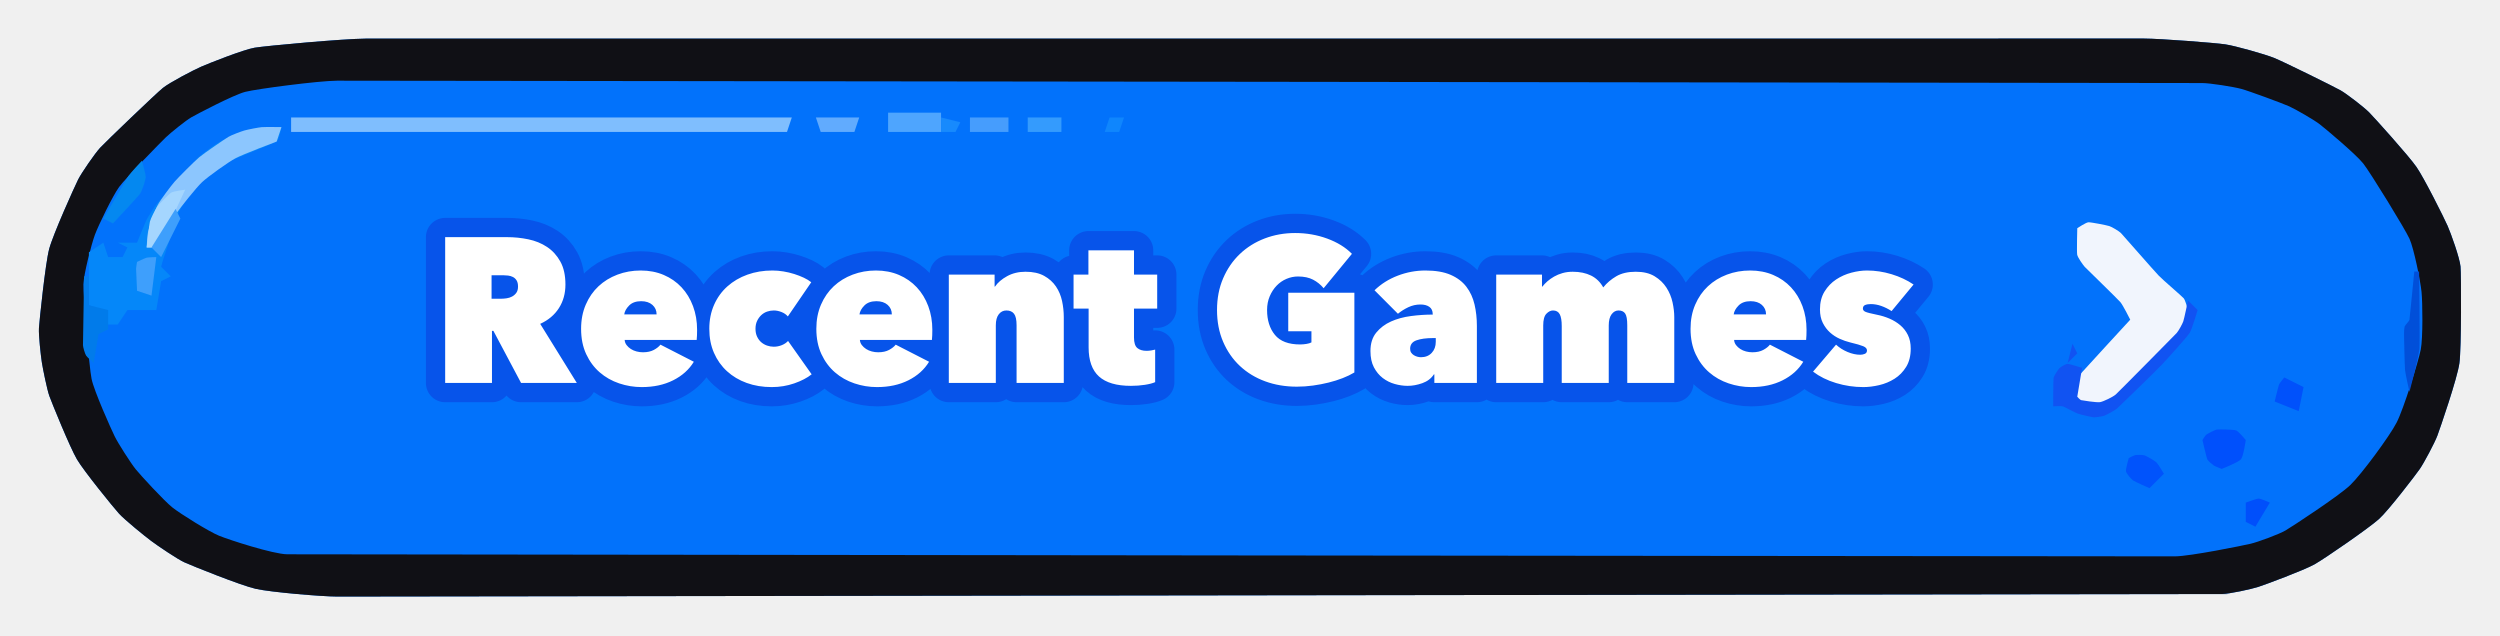
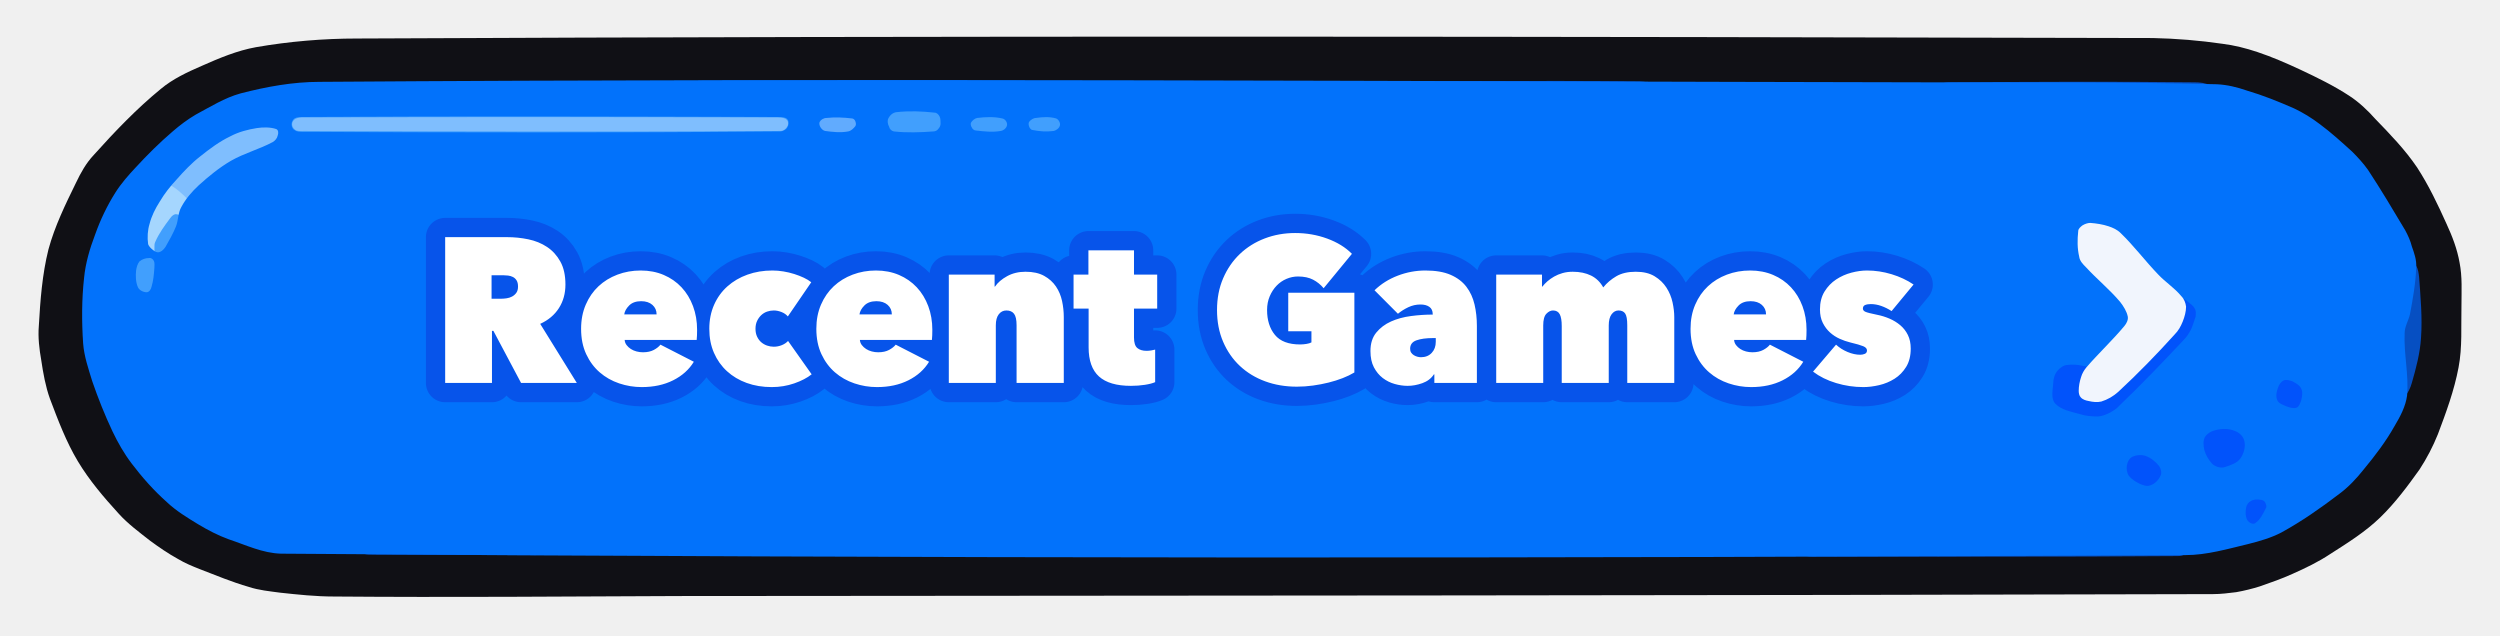
- <svg xmlns="http://www.w3.org/2000/svg" shape-rendering="geometricPrecision" viewBox="415.535 728.599 519.270 131.920" preserveAspectRatio="xMidYMid meet">
-   <path d="M0.00 0.00 C4.64 -0.02 365.99 -0.02 369.36 -0.01 C372.73 0.00 384.10 0.88 386.18 1.19 C388.26 1.50 394.36 3.22 396.31 4.00 C398.26 4.78 408.84 10.01 410.14 10.75 C411.44 11.49 415.01 14.25 416.06 15.31 C417.11 16.37 424.33 24.38 425.90 26.66 C427.48 28.93 431.65 37.26 432.36 38.88 C433.08 40.51 434.89 45.58 435.05 47.35 C435.20 49.12 435.25 64.28 434.82 67.40 C434.40 70.52 430.79 81.00 430.24 82.47 C429.69 83.94 427.47 88.13 426.57 89.42 C425.67 90.71 420.10 97.99 418.12 99.78 C416.14 101.58 406.92 107.96 404.72 109.20 C402.52 110.43 394.48 113.42 393.02 113.89 C391.56 114.36 387.02 115.35 385.49 115.36 C383.95 115.37 -2.57 115.90 -5.97 115.89 C-9.37 115.88 -19.79 114.98 -22.88 114.29 C-25.97 113.60 -36.23 109.46 -37.72 108.78 C-39.21 108.10 -43.30 105.32 -44.61 104.34 C-45.93 103.36 -50.12 99.96 -51.30 98.66 C-52.48 97.36 -58.58 89.85 -60.03 87.40 C-61.48 84.95 -65.28 75.58 -65.77 74.23 C-66.25 72.88 -67.11 68.64 -67.33 67.23 C-67.55 65.82 -68.02 61.55 -67.93 60.13 C-67.84 58.71 -66.61 46.73 -65.81 43.71 C-65.02 40.68 -60.51 30.71 -59.79 29.27 C-59.06 27.83 -56.30 23.84 -55.21 22.66 C-54.12 21.48 -43.61 11.39 -42.19 10.25 C-40.77 9.11 -35.90 6.56 -34.23 5.83 C-32.56 5.10 -25.46 2.29 -23.14 1.89 C-20.82 1.50 -4.64 0.02 0.00 0.00 Z " fill="#0272FB" transform="translate(491.5546,736.619)" />
-   <path d="M0.00 0.00 C4.64 -0.02 365.99 -0.02 369.36 -0.01 C372.73 0.00 384.10 0.88 386.18 1.19 C388.26 1.50 394.36 3.22 396.31 4.00 C398.26 4.78 408.84 10.01 410.14 10.75 C411.44 11.49 415.01 14.25 416.06 15.31 C417.11 16.37 424.33 24.38 425.90 26.66 C427.48 28.93 431.65 37.26 432.36 38.88 C433.08 40.51 434.89 45.58 435.05 47.35 C435.20 49.12 435.25 64.28 434.82 67.40 C434.40 70.52 430.79 81.00 430.24 82.47 C429.69 83.94 427.47 88.13 426.57 89.42 C425.67 90.71 420.10 97.99 418.12 99.78 C416.14 101.58 406.92 107.96 404.72 109.20 C402.52 110.43 394.48 113.42 393.02 113.89 C391.56 114.36 387.02 115.35 385.49 115.36 C383.95 115.37 -2.57 115.90 -5.97 115.89 C-9.37 115.88 -19.79 114.98 -22.88 114.29 C-25.97 113.60 -36.23 109.46 -37.72 108.78 C-39.21 108.10 -43.30 105.32 -44.61 104.34 C-45.93 103.36 -50.12 99.96 -51.30 98.66 C-52.48 97.36 -58.58 89.85 -60.03 87.40 C-61.48 84.95 -65.28 75.58 -65.77 74.23 C-66.25 72.88 -67.11 68.64 -67.33 67.23 C-67.55 65.82 -68.02 61.55 -67.93 60.13 C-67.84 58.71 -66.61 46.73 -65.81 43.71 C-65.02 40.68 -60.51 30.71 -59.79 29.27 C-59.06 27.83 -56.30 23.84 -55.21 22.66 C-54.12 21.48 -43.61 11.39 -42.19 10.25 C-40.77 9.11 -35.90 6.56 -34.23 5.83 C-32.56 5.10 -25.46 2.29 -23.14 1.89 C-20.82 1.50 -4.64 0.02 0.00 0.00 Z M-41.58 20.51 C-42.55 21.44 -49.97 29.02 -51.28 30.82 C-52.59 32.62 -55.58 38.77 -56.31 40.75 C-57.04 42.74 -58.64 48.94 -58.69 51.05 C-58.74 53.16 -57.52 68.16 -57.00 70.68 C-56.49 73.19 -52.93 81.13 -52.21 82.59 C-51.50 84.05 -48.85 88.19 -47.83 89.45 C-46.81 90.71 -41.95 95.99 -40.24 97.36 C-38.52 98.73 -32.63 102.39 -30.53 103.25 C-28.43 104.11 -19.29 107.08 -16.35 107.11 C-13.41 107.15 372.56 107.56 375.74 107.54 C378.93 107.52 389.94 105.28 391.45 104.92 C392.97 104.57 397.38 102.94 398.72 102.15 C400.06 101.36 409.88 94.94 412.19 92.70 C414.50 90.46 420.30 82.62 421.77 79.77 C423.25 76.92 426.35 66.89 426.80 64.55 C427.25 62.20 427.18 54.84 426.95 52.59 C426.72 50.34 425.38 43.63 424.45 41.57 C423.52 39.51 416.36 27.88 414.86 25.96 C413.36 24.05 407.00 18.71 405.83 17.81 C404.67 16.90 400.82 14.68 399.47 14.07 C398.12 13.46 391.09 10.86 389.50 10.44 C387.92 10.01 383.03 9.23 381.39 9.23 C379.75 9.22 -2.17 8.72 -6.01 8.74 C-9.85 8.76 -22.64 10.44 -25.05 11.05 C-27.47 11.66 -35.13 15.69 -36.30 16.36 C-37.46 17.03 -40.61 19.58 -41.58 20.51 Z " fill="#101015" transform="translate(491.5546,736.619)" />
-   <path d="M0.00 0.00 C0.52 -0.03 3.82 0.61 4.35 0.79 C4.89 0.96 6.36 1.84 6.76 2.24 C7.15 2.64 13.60 10.03 14.58 11.05 C15.55 12.06 19.46 15.38 19.79 15.78 C20.12 16.18 20.59 17.75 20.58 18.27 C20.58 18.79 20.04 21.29 19.70 21.97 C19.37 22.66 17.67 24.78 17.08 25.41 C16.48 26.04 6.23 36.31 5.79 36.71 C5.35 37.12 3.60 38.04 3.19 38.19 C2.78 38.34 1.46 38.54 1.03 38.49 C0.60 38.44 -2.69 37.48 -2.69 37.48 C-2.69 37.48 -3.16 35.41 -3.12 34.88 C-3.08 34.36 -2.66 32.66 -2.31 32.23 C-1.96 31.80 8.69 20.23 8.69 20.23 C8.69 20.23 7.18 17.20 6.63 16.57 C6.08 15.93 -0.37 9.68 -0.77 9.25 C-1.16 8.81 -2.22 7.31 -2.33 6.73 C-2.44 6.15 -2.31 1.23 -2.31 1.23 C-2.31 1.23 -0.52 0.03 0.00 0.00 Z " fill="#F1F5FD" transform="translate(849.3125,774.7695)" />
-   <path d="M0.00 0.00 C0.00 0.00 -0.47 2.66 -1.00 3.00 C-1.53 3.34 -10.30 6.80 -11.46 7.40 C-12.62 8.01 -16.24 10.82 -16.74 11.24 C-17.24 11.65 -18.57 13.10 -18.94 13.64 C-19.32 14.17 -20.99 16.88 -21.35 17.77 C-21.71 18.66 -24.57 27.50 -24.65 27.75 C-24.73 28.00 -25.00 29.00 -25.00 29.00 C-25.00 29.00 -23.00 31.00 -23.00 31.00 C-23.00 31.00 -25.00 32.00 -25.00 32.00 C-25.00 32.00 -26.00 38.00 -26.00 38.00 C-26.00 38.00 -32.00 38.00 -32.00 38.00 C-32.00 38.00 -34.00 41.00 -34.00 41.00 C-34.00 41.00 -36.00 41.00 -36.00 41.00 C-36.00 41.00 -37.00 38.00 -37.00 38.00 C-37.00 38.00 -40.00 37.00 -40.00 37.00 C-40.00 37.00 -40.00 26.00 -40.00 26.00 C-40.00 26.00 -37.00 24.00 -37.00 24.00 C-37.00 24.00 -36.00 27.00 -36.00 27.00 C-36.00 27.00 -33.00 27.00 -33.00 27.00 C-33.00 27.00 -32.00 25.00 -32.00 25.00 C-32.00 25.00 -34.00 24.00 -34.00 24.00 C-34.00 24.00 -30.00 24.00 -30.00 24.00 C-30.00 24.00 -28.38 19.95 -28.00 19.22 C-27.62 18.48 -26.28 16.39 -25.75 15.75 C-25.22 15.12 -17.94 6.98 -17.28 6.32 C-16.62 5.66 -14.34 3.98 -13.56 3.49 C-12.79 3.00 -10.35 1.72 -9.50 1.39 C-8.64 1.05 -5.92 0.30 -5.00 0.16 C-4.08 0.03 0.00 0.00 0.00 0.00 Z " fill="#0587F9" transform="translate(474,755)" />
-   <path d="M0.00 0.00 C0.00 0.00 104.00 0.00 104.00 0.00 C104.00 0.00 103.00 3.00 103.00 3.00 C103.00 3.00 89.40 3.00 86.00 3.00 C82.60 3.00 0.00 3.00 0.00 3.00 C0.00 3.00 0.00 0.00 0.00 0.00 Z " fill="#7FBEFE" transform="translate(476,753)" />
-   <path d="M0.00 0.00 C0.00 0.00 -1.00 3.00 -1.00 3.00 C-1.00 3.00 -8.10 5.68 -9.59 6.49 C-11.08 7.30 -15.24 10.26 -16.48 11.42 C-17.72 12.58 -20.96 16.67 -21.89 18.00 C-22.83 19.33 -26.00 25.00 -26.00 25.00 C-26.00 25.00 -28.00 25.00 -28.00 25.00 C-28.00 25.00 -27.88 22.40 -27.72 21.77 C-27.55 21.14 -26.28 17.25 -25.72 16.20 C-25.17 15.16 -23.00 12.25 -22.21 11.35 C-21.43 10.45 -18.16 7.17 -17.05 6.24 C-15.93 5.31 -11.63 2.39 -11.02 2.03 C-10.41 1.66 -8.41 0.91 -7.73 0.71 C-7.05 0.51 -4.84 0.08 -4.10 0.01 C-3.36 -0.05 0.00 0.00 0.00 0.00 Z " fill="#8CC6FE" transform="translate(474,755)" />
-   <path d="M0.00 0.00 C0.00 0.00 2.00 2.00 2.00 2.00 C2.00 2.00 0.86 5.96 0.30 6.81 C-0.26 7.66 -4.36 12.23 -5.60 13.52 C-6.84 14.81 -14.27 22.04 -14.73 22.44 C-15.19 22.85 -16.97 23.79 -17.39 23.95 C-17.81 24.10 -19.18 24.31 -19.63 24.27 C-20.08 24.23 -22.30 23.72 -22.94 23.49 C-23.57 23.26 -25.62 22.11 -26.00 22.00 C-26.38 21.89 -28.00 22.00 -28.00 22.00 C-28.00 22.00 -28.00 16.58 -27.92 16.11 C-27.84 15.64 -26.96 14.33 -26.69 14.06 C-26.42 13.79 -25.38 13.18 -25.00 13.17 C-24.62 13.17 -22.00 14.00 -22.00 14.00 C-22.00 14.00 -23.00 20.00 -23.00 20.00 C-23.00 20.00 -22.42 20.66 -22.21 20.71 C-22.00 20.76 -19.01 21.24 -18.28 21.13 C-17.56 21.01 -15.54 20.02 -15.00 19.53 C-14.45 19.04 -2.74 7.19 -2.36 6.78 C-1.98 6.37 -1.16 4.88 -0.98 4.35 C-0.79 3.82 0.00 0.00 0.00 0.00 Z M-24 9 C-23.67 9.66 -23.34 10.32 -23 11 C-23.66 11.66 -24.32 12.32 -25 13 C-24.67 11.68 -24.34 10.36 -24 9 Z " fill="#1153F2" transform="translate(870,791)" />
-   <path d="M0.00 0.00 C0.53 0.19 2.00 2.00 2.00 2.00 C2.00 2.00 1.53 5.37 1.00 6.00 C0.47 6.63 -3.00 8.00 -3.00 8.00 C-3.00 8.00 -4.34 7.48 -4.64 7.29 C-4.94 7.09 -5.85 6.34 -6.00 6.00 C-6.15 5.66 -7.00 2.00 -7.00 2.00 C-7.00 2.00 -6.42 1.04 -6.19 0.87 C-5.97 0.71 -4.48 -0.11 -3.99 -0.18 C-3.51 -0.25 -0.53 -0.19 0.00 0.00 Z " fill="#0050FC" transform="translate(880,818)" />
-   <path d="M0.00 0.00 C0.00 0.00 11.00 0.00 11.00 0.00 C11.00 0.00 11.00 4.00 11.00 4.00 C11.00 4.00 0.00 4.00 0.00 4.00 C0.00 4.00 0.00 0.00 0.00 0.00 Z " fill="#4EA5FE" transform="translate(600,752)" />
-   <path d="M0.00 0.00 C0.00 0.00 1.00 0.00 1.00 0.00 C1.00 0.00 1.00 6.00 1.00 6.00 C1.00 6.00 5.00 7.00 5.00 7.00 C5.00 7.00 5.00 11.00 5.00 11.00 C5.00 11.00 3.00 12.00 3.00 12.00 C3.00 12.00 2.00 18.00 2.00 18.00 C2.00 18.00 0.64 16.82 0.41 16.44 C0.18 16.06 -0.22 14.75 -0.23 14.30 C-0.24 13.85 0.00 0.00 0.00 0.00 Z " fill="#017BEA" transform="translate(433,786)" />
-   <path d="M0.00 0.00 C0.00 0.00 -4.54 9.75 -4.74 10.15 C-4.94 10.55 -6.00 12.00 -6.00 12.00 C-6.00 12.00 -8.00 12.00 -8.00 12.00 C-8.00 12.00 -7.50 7.29 -7.33 6.63 C-7.16 5.97 -6.22 4.10 -5.82 3.55 C-5.41 3.00 -3.42 0.92 -2.91 0.61 C-2.40 0.30 0.00 0.00 0.00 0.00 Z " fill="#A5D6FE" transform="translate(454,768)" />
-   <path d="M0.00 0.00 C0.00 0.00 1.00 2.00 1.00 2.00 C1.00 2.00 -3.00 10.00 -3.00 10.00 C-3.00 10.00 -5.00 8.00 -5.00 8.00 C-5.00 8.00 0.00 0.00 0.00 0.00 Z M-4.00 10.00 C-4.00 10.00 -5.00 18.00 -5.00 18.00 C-5.00 18.00 -8.00 17.00 -8.00 17.00 C-8.00 17.00 -8.20 12.69 -8.20 12.41 C-8.20 12.13 -8.00 11.00 -8.00 11.00 C-8.00 11.00 -6.39 10.22 -6.00 10.12 C-5.61 10.03 -4.00 10.00 -4.00 10.00 Z " fill="#3E9FFC" transform="translate(452,772)" />
-   <path d="M0.00 0.00 C0.00 0.00 1.00 0.00 1.00 0.00 C1.00 0.00 1.20 14.23 1.06 16.05 C0.91 17.88 -1.00 25.00 -1.00 25.00 C-1.00 25.00 -1.83 21.37 -1.92 20.44 C-2.00 19.52 -2.13 13.38 -2.13 13.05 C-2.13 12.72 -2.10 11.71 -1.99 11.40 C-1.88 11.09 -1.06 10.34 -1.00 10.00 C-0.94 9.66 0.00 0.00 0.00 0.00 Z " fill="#014FD9" transform="translate(917,785)" />
-   <path d="M0.00 0.00 C0.36 0.13 2.03 1.06 2.44 1.45 C2.84 1.84 4.00 3.81 4.00 3.81 C4.00 3.81 1.00 6.81 1.00 6.81 C1.00 6.81 -2.04 5.47 -2.42 5.20 C-2.81 4.92 -3.79 3.78 -3.88 3.31 C-3.97 2.84 -3.31 0.56 -3.31 0.56 C-3.31 0.56 -2.22 -0.02 -1.91 -0.07 C-1.61 -0.12 -0.36 -0.13 0.00 0.00 Z " fill="#0053FC" transform="translate(861,823.1875)" />
-   <path d="M0.00 0.00 C0.00 0.00 0.84 2.71 0.80 3.41 C0.76 4.11 0.02 6.29 -0.40 6.89 C-0.83 7.49 -6.00 13.00 -6.00 13.00 C-6.00 13.00 -8.00 12.00 -8.00 12.00 C-8.00 12.00 -3.25 3.85 -2.78 3.15 C-2.31 2.45 0.00 0.00 0.00 0.00 Z " fill="#0488F0" transform="translate(445,762)" />
-   <path d="M0.00 0.00 C0.00 0.00 4.00 2.00 4.00 2.00 C4.00 2.00 3.00 7.00 3.00 7.00 C3.00 7.00 -2.00 5.00 -2.00 5.00 C-2.00 5.00 -1.23 1.80 -1.09 1.46 C-0.95 1.13 0.00 0.00 0.00 0.00 Z " fill="#0051FB" transform="translate(890,807)" />
-   <path d="M0.00 0.00 C0.00 0.00 9.00 0.00 9.00 0.00 C9.00 0.00 8.00 3.00 8.00 3.00 C8.00 3.00 7.08 3.00 6.84 3.00 C6.61 3.00 1.00 3.00 1.00 3.00 C1.00 3.00 0.00 0.00 0.00 0.00 Z " fill="#61ABFE" transform="translate(585,753)" />
-   <path d="M0.00 0.00 C0.00 0.00 8.00 0.00 8.00 0.00 C8.00 0.00 8.00 3.00 8.00 3.00 C8.00 3.00 0.00 3.00 0.00 3.00 C0.00 3.00 0.00 0.00 0.00 0.00 Z " fill="#469DFD" transform="translate(617,753)" />
-   <path d="M0.00 0.00 C0.00 0.00 7.00 0.00 7.00 0.00 C7.00 0.00 7.00 3.00 7.00 3.00 C7.00 3.00 0.00 3.00 0.00 3.00 C0.00 3.00 0.00 0.00 0.00 0.00 Z " fill="#349BFD" transform="translate(629,753)" />
-   <path d="M0.00 0.00 C0.00 0.00 -3.00 5.00 -3.00 5.00 C-3.00 5.00 -5.00 4.00 -5.00 4.00 C-5.00 4.00 -5.00 0.00 -5.00 0.00 C-5.00 0.00 -2.80 -0.84 -2.31 -0.84 C-1.82 -0.84 0.00 0.00 0.00 0.00 Z " fill="#004FFB" transform="translate(887,833)" />
-   <path d="M0.00 0.00 C0.00 0.00 4.00 1.00 4.00 1.00 C4.00 1.00 3.00 3.00 3.00 3.00 C3.00 3.00 0.00 3.00 0.00 3.00 C0.00 3.00 0.00 0.00 0.00 0.00 Z " fill="#178AFD" transform="translate(611,753)" />
-   <path d="M0.00 0.00 C0.00 0.00 3.00 0.00 3.00 0.00 C3.00 0.00 2.00 3.00 2.00 3.00 C2.00 3.00 -1.00 3.00 -1.00 3.00 C-1.00 3.00 0.00 0.00 0.00 0.00 Z " fill="#0F86FD" transform="translate(646,753)" />
+ <svg xmlns="http://www.w3.org/2000/svg" viewBox="415.535 728.599 519.27 131.92" preserveAspectRatio="xMidYMid meet">
+   <path fill="#101015" fill-rule="evenodd" d="M556.7 852.4C532.8 852.5 508.8 852.7 484.9 852.5C481.1 852.5 477.4 852.1 473.7 851.7C471.5 851.4 469.3 851.2 467.2 850.5C463.7 849.5 460.4 848.1 457.0 846.8C455.5 846.2 454.0 845.6 452.5 844.7C450.5 843.6 448.6 842.3 446.7 840.9C444.4 839.1 442.1 837.4 440.2 835.3C437.1 831.9 434.1 828.4 431.7 824.4C429.3 820.4 427.6 815.9 425.9 811.4C425.0 808.9 424.5 806.1 424.1 803.4C423.7 801.1 423.4 798.7 423.6 796.3C423.9 791.0 424.3 785.6 425.6 780.4C426.9 775.6 429.1 771.1 431.3 766.6C432.3 764.5 433.4 762.5 435.0 760.8C439.4 755.9 443.9 751.2 448.9 747.1C451.4 745.0 454.4 743.6 457.4 742.3C461.0 740.7 464.8 739.1 468.7 738.4C475.6 737.2 482.7 736.6 489.7 736.6C614.0 736.0 738.4 736.2 862.7 736.5C867.5 736.6 872.4 737.0 877.2 737.7C879.6 738.0 882.0 738.6 884.4 739.4C887.4 740.4 890.4 741.7 893.4 743.1C896.8 744.7 900.3 746.4 903.5 748.5C905.5 749.8 907.3 751.5 908.9 753.3C912.0 756.5 915.1 759.7 917.6 763.4C920.0 767.1 921.9 771.1 923.7 775.1C924.9 777.7 925.9 780.3 926.4 783.1C927.0 786.1 926.8 789.1 926.8 792.1C926.7 796.4 927.0 800.7 926.2 804.9C925.3 809.7 923.6 814.3 921.9 818.8C920.9 821.3 919.6 823.8 918.1 826.1C915.6 829.6 913.0 833.1 909.9 836.1C906.8 839.1 903.1 841.4 899.5 843.7C897.1 845.3 894.4 846.6 891.7 847.8C889.5 848.8 887.2 849.6 884.9 850.4C883.3 850.9 881.7 851.3 880.0 851.6C878.4 851.8 876.8 852.0 875.2 852.0C769.0 852.3 662.9 852.3 556.7 852.4ZM868.2 841.6C872.4 841.6 876.6 840.4 880.7 839.5C882.9 839.0 885.0 838.4 887.0 837.5C889.1 836.6 891.0 835.4 892.9 834.1C895.9 832.1 899.0 830.2 901.7 827.7C903.6 826.1 905.1 824.0 906.6 821.9C908.3 819.7 910.0 817.4 911.3 814.9C912.5 812.4 913.4 809.8 914.2 807.1C915.0 804.5 915.7 801.9 915.9 799.3C916.2 795.2 916.0 791.0 915.6 786.9C915.4 784.7 914.8 782.4 914.1 780.3C913.6 778.7 912.7 777.3 911.9 775.9C909.5 771.9 907.3 767.7 904.4 764.0C902.2 761.3 899.3 759.1 896.6 756.9C895.0 755.7 893.4 754.5 891.5 753.7C888.3 752.1 884.9 750.8 881.5 749.7C879.6 749.1 877.7 748.9 875.7 748.6C874.2 748.3 872.6 748.2 871.0 748.2C832.2 748.0 793.4 748.0 754.5 748.0C663.8 748.0 573.0 747.3 482.2 748.1C476.9 748.1 471.6 749.0 466.5 750.3C463.4 751.1 460.7 752.8 457.9 754.3C456.2 755.3 454.6 756.3 453.2 757.6C450.5 759.9 448.0 762.5 445.5 765.1C444.1 766.6 442.6 768.2 441.5 770.0C440.0 772.6 438.6 775.3 437.6 778.1C436.6 780.8 435.8 783.6 435.5 786.4C435.0 790.7 435.0 795.1 435.3 799.4C435.5 802.0 436.3 804.6 437.1 807.1C438.2 810.6 439.6 814.0 441.2 817.3C442.2 819.4 443.4 821.4 444.8 823.3C446.9 826.0 449.1 828.6 451.7 830.9C453.6 832.7 455.8 834.1 458.0 835.4C459.8 836.5 461.7 837.5 463.7 838.2C467.1 839.4 470.5 841.0 474.0 841.1C605.4 842.2 736.8 842.1 868.2 841.6Z" />
+   <path fill="#064FC2" fill-rule="evenodd" d="M627.0 747.9C605.8 748.2 584.5 748.1 563.2 748.0C562.4 748.0 561.6 747.9 560.9 747.6C560.5 747.4 560.0 746.9 559.9 746.4C559.9 746.1 560.2 745.7 560.5 745.6C561.2 745.3 561.9 745.4 562.5 745.4C583.6 745.3 604.6 745.2 625.7 745.4C626.8 745.4 628.1 745.4 629.1 745.9C629.5 746.2 629.3 747.0 629.0 747.3C628.5 747.7 627.7 747.9 627.0 747.9ZM756.5 748.1C735.9 748.3 715.3 748.3 694.7 748.2C693.9 748.2 693.1 748.1 692.4 747.8C692.0 747.5 691.5 747.1 691.4 746.6C691.4 746.3 691.7 745.9 692.0 745.7C692.7 745.5 693.4 745.5 694.0 745.5C714.4 745.5 734.8 745.3 755.2 745.5C756.3 745.5 757.6 745.5 758.6 746.1C759.0 746.3 758.8 747.1 758.5 747.4C758.0 747.9 757.2 748.1 756.5 748.1ZM872.5 748.3C855.6 748.5 838.6 748.4 821.7 748.3C820.9 748.3 820.1 748.3 819.4 747.9C819.0 747.7 818.5 747.3 818.4 746.8C818.4 746.4 818.7 746.0 819.0 745.9C819.7 745.7 820.4 745.7 821.0 745.7C837.8 745.6 854.6 745.5 871.4 745.7C872.4 745.7 873.6 745.8 874.5 746.3C874.9 746.6 874.7 747.3 874.4 747.6C873.9 748.1 873.2 748.3 872.5 748.3ZM914.9 811.0C914.5 811.3 913.9 810.7 913.7 810.3C913.2 809.2 912.9 808.1 912.8 806.9C912.5 803.8 912.3 800.7 912.5 797.6C912.6 796.0 913.4 794.5 913.7 792.9C914.1 790.3 914.2 787.6 914.6 784.9C914.7 784.4 915.0 784.0 915.3 783.6C915.6 783.3 916.0 783.1 916.4 783.1C916.8 783.1 917.2 783.4 917.4 783.8C917.8 784.5 917.9 785.3 918.0 786.1C918.3 790.3 918.7 794.6 918.4 798.8C918.2 801.9 917.4 805.0 916.5 808.1C916.2 809.2 915.7 810.3 914.9 811.0ZM559.7 843.8C537.6 844.0 515.5 843.9 493.4 843.8C492.5 843.8 491.7 843.8 490.9 843.6C490.5 843.5 490.0 843.1 490.1 842.8C490.1 842.3 490.5 841.8 491.0 841.6C491.6 841.3 492.4 841.2 493.2 841.2C514.6 841.1 536.0 840.9 557.4 841.2C558.5 841.2 559.7 841.5 560.7 842.1C561.0 842.3 561.1 842.9 560.9 843.2C560.7 843.6 560.1 843.8 559.7 843.8ZM710.4 843.9C685.2 844.2 660.0 844.1 634.9 844.0C634.0 844.0 633.1 844.0 632.2 843.7C631.8 843.6 631.4 843.3 631.4 842.9C631.4 842.4 631.8 842.0 632.3 841.8C633.0 841.4 633.9 841.4 634.7 841.4C659.1 841.2 683.6 841.1 708.0 841.4C709.2 841.4 710.3 841.7 711.3 842.3C711.7 842.4 711.7 843.0 711.5 843.4C711.3 843.7 710.8 843.9 710.4 843.9ZM867.9 844.1C842.8 844.3 817.8 844.2 792.7 844.2C791.8 844.2 790.9 844.2 790.0 843.9C789.7 843.8 789.2 843.5 789.2 843.1C789.2 842.6 789.7 842.1 790.1 841.9C790.9 841.6 791.7 841.5 792.5 841.5C817.1 841.4 841.8 841.5 866.4 841.5C867.1 841.5 867.8 841.6 868.5 841.8C869.0 841.9 869.5 842.2 869.7 842.6C869.9 842.9 869.8 843.4 869.5 843.6C869.1 844.0 868.4 844.1 867.9 844.1Z" />
+   <path fill="#7FBEFE" fill-rule="evenodd" d="M453.0 774.6C452.5 774.8 451.9 774.8 451.4 774.6C450.1 774.1 448.8 773.5 447.7 772.7C447.2 772.3 446.6 771.8 446.5 771.1C446.3 770.3 446.5 769.3 447.0 768.6C447.9 767.0 449.2 765.5 450.5 764.1C452.1 762.3 453.7 760.6 455.6 759.1C457.6 757.5 459.8 756.0 462.0 754.8C463.4 754.0 464.9 753.5 466.4 753.2C468.5 752.7 470.8 752.9 472.9 752.3C474.1 752.0 475.0 750.7 476.2 750.6C510.2 750.1 544.2 750.4 578.2 750.5C579.1 750.5 580.1 750.6 580.9 751.1C581.5 751.5 581.9 752.2 582.0 752.9C582.2 753.6 582.0 754.3 581.9 754.9C581.6 755.7 581.3 756.4 580.9 757.1C580.6 757.5 580.2 757.8 579.7 758.0C579.1 758.2 578.5 758.3 577.9 758.3C544.1 758.5 510.3 756.4 476.5 758.4C471.6 758.7 467.6 762.7 463.3 765.1C461.8 765.9 460.4 767.0 459.2 768.2C457.5 769.9 456.3 771.9 454.6 773.6C454.2 774.1 453.6 774.5 453.0 774.6Z" />
+   <path fill="#61ABFE" fill-rule="evenodd" d="M592.4 758.4C590.5 758.6 588.7 758.6 586.9 758.5C586.1 758.4 585.2 758.3 584.7 757.7C583.8 756.8 583.2 755.6 583.0 754.4C582.8 753.5 583.0 752.5 583.4 751.7C583.6 751.3 584.1 751.0 584.5 750.9C585.1 750.6 585.7 750.6 586.4 750.5C588.6 750.5 590.8 750.4 593.0 750.6C593.8 750.6 594.6 750.7 595.2 751.2C595.8 751.7 596.1 752.4 596.2 753.1C596.3 754.1 595.9 755.0 595.6 755.9C595.3 756.6 594.9 757.3 594.4 757.7C593.8 758.2 593.1 758.4 592.4 758.4Z" />
+   <path fill="#419FFD" fill-rule="evenodd" d="M610.4 758.4C607.3 758.6 604.3 758.6 601.2 758.5C600.4 758.5 599.5 758.4 598.9 757.9C598.1 757.3 597.6 756.4 597.5 755.4C597.3 753.9 597.3 752.2 598.0 750.8C598.5 749.9 599.6 749.5 600.5 749.4C603.8 749.1 607.1 749.2 610.4 749.4C611.1 749.5 611.8 749.7 612.4 750.2C613.1 750.8 613.1 752.2 614.0 752.4C614.8 752.6 615.3 751.4 616.0 751.0C616.5 750.7 617.1 750.6 617.7 750.6C620.8 750.6 623.9 751.0 627.0 751.0C629.7 751.0 632.3 750.5 634.9 750.5C635.7 750.6 636.6 750.7 637.2 751.2C637.8 751.6 638.2 752.4 638.3 753.1C638.5 754.3 638.5 755.6 638.0 756.6C637.7 757.4 636.7 758.0 635.9 758.2C634.0 758.6 632.1 758.4 630.2 758.3C629.1 758.3 628.0 757.8 626.9 757.8C623.8 757.8 620.8 758.3 617.7 758.3C617.1 758.3 616.4 758.1 615.9 757.8C615.2 757.3 614.9 756.0 614.0 756.1C613.1 756.1 612.8 757.4 612.0 757.9C611.6 758.2 611.0 758.4 610.4 758.4ZM578.4 758.4C544.6 758.8 510.8 758.6 477.0 758.5C476.4 758.5 475.8 758.3 475.2 758.1C474.8 757.9 474.3 757.7 474.2 757.3C473.8 755.9 473.6 754.4 473.7 752.9C473.8 752.2 474.2 751.4 474.9 750.9C475.6 750.4 476.6 750.4 477.5 750.4C511.6 750.2 545.6 750.1 579.7 750.5C580.5 750.5 581.2 750.9 581.7 751.5C582.1 752.1 582.2 752.9 582.1 753.6C581.9 754.9 581.5 756.3 580.7 757.3C580.2 758.0 579.2 758.4 578.4 758.4ZM577.7 755.8C578.2 755.8 578.6 755.5 578.9 755.1C579.2 754.8 579.3 754.3 579.2 753.9C579.1 753.6 578.8 753.3 578.5 753.2C578.0 753.0 577.4 753.0 576.9 753.0C544.1 752.9 511.4 752.9 478.7 753.0C478.1 753.0 477.4 753.0 476.9 753.3C476.5 753.5 476.2 754.0 476.2 754.4C476.2 754.9 476.5 755.3 476.9 755.6C477.4 755.9 478.1 755.8 478.7 755.8C511.7 755.9 544.7 756.0 577.7 755.8ZM446.9 792.1C445.8 792.1 444.7 791.8 443.7 791.4C443.0 791.1 442.4 790.7 442.0 790.1C441.5 789.2 441.4 788.1 441.4 787.1C441.3 785.8 441.3 784.4 441.5 783.1C441.6 782.5 441.9 781.9 442.2 781.4C442.9 780.6 443.9 780.2 444.5 779.3C446.4 776.8 447.6 773.8 449.5 771.3C450.0 770.6 450.9 770.0 451.7 770.2C452.8 770.4 453.9 771.2 454.6 772.1C455.1 772.8 455.4 773.9 455.1 774.8C453.9 778.2 451.5 781.1 450.3 784.4C449.5 786.4 449.6 788.6 449.1 790.6C448.9 791.0 448.6 791.4 448.2 791.6C447.8 791.9 447.3 792.1 446.9 792.1Z" />
+   <path fill="#A5D6FE" fill-rule="evenodd" d="M446.5 782.0C445.9 782.0 445.3 782.0 444.8 781.8C444.3 781.5 443.8 781.0 443.7 780.4C443.6 778.3 443.8 776.1 444.3 774.1C444.8 772.3 445.7 770.7 446.7 769.2C447.2 768.4 448.1 767.8 448.9 767.2C449.3 766.9 449.9 766.5 450.4 766.8C452.1 767.6 453.5 768.9 454.8 770.3C455.1 770.5 455.0 771.0 454.8 771.3C454.6 772.0 454.3 772.8 453.7 773.2C453.2 773.6 452.5 773.0 451.9 773.1C451.5 773.2 451.1 773.6 450.9 773.9C449.7 775.5 448.6 777.0 447.8 778.8C447.4 779.6 447.8 780.6 447.5 781.4C447.3 781.8 446.9 781.9 446.5 782.0Z" />
+   <path fill="#0272FB" fill-rule="evenodd" d="M869.5 843.9C737.6 844.6 605.8 844.6 473.9 843.6C470.1 843.5 466.6 841.8 463.0 840.6C460.8 839.8 458.7 838.7 456.7 837.5C454.4 836.1 452.1 834.7 450.2 832.9C447.5 830.5 445.1 827.8 442.9 824.9C441.3 822.8 440.0 820.5 438.9 818.2C437.3 814.8 435.9 811.3 434.7 807.8C433.9 805.2 433.0 802.6 432.8 799.9C432.5 795.4 432.5 790.8 433.0 786.3C433.3 783.2 434.2 780.2 435.3 777.3C436.4 774.2 437.8 771.3 439.5 768.6C440.7 766.7 442.2 765.0 443.7 763.4C446.1 760.8 448.7 758.2 451.4 755.9C452.9 754.6 454.5 753.4 456.2 752.4C459.2 750.8 462.2 748.9 465.5 748.0C470.9 746.6 476.4 745.6 481.9 745.6C593.7 744.8 705.5 745.5 817.4 745.7C836.9 745.7 856.5 745.6 876.0 746.1C878.1 746.2 880.2 746.7 882.2 747.4C885.6 748.4 888.8 749.7 892.0 751.1C893.9 752.0 895.7 753.1 897.4 754.4C899.7 756.1 901.9 758.1 904.1 760.1C905.3 761.3 906.4 762.5 907.4 763.9C910.1 768.0 912.6 772.2 915.1 776.4C915.7 777.5 916.2 778.6 916.5 779.8C917.0 781.2 917.5 782.6 917.4 784.1C917.3 787.4 916.7 790.7 916.1 793.9C915.8 795.2 915.0 796.4 915.0 797.8C914.8 802.1 915.9 806.5 915.5 810.8C915.2 813.0 914.1 815.1 912.9 817.1C911.1 820.3 908.9 823.2 906.5 826.1C905.0 828.0 903.3 829.8 901.4 831.2C897.6 834.1 893.6 836.9 889.4 839.2C887.3 840.3 884.9 841.0 882.5 841.6C878.3 842.6 873.9 843.9 869.5 843.9ZM609.4 755.9C609.8 755.9 610.2 755.7 610.4 755.4C610.7 755.1 610.9 754.7 610.9 754.3C610.9 753.8 610.9 753.2 610.7 752.8C610.5 752.4 610.1 752.0 609.7 752.0C607.0 751.7 604.4 751.6 601.7 751.9C601.0 752.0 600.4 752.5 600.1 753.1C599.8 753.6 599.9 754.4 600.2 754.9C600.3 755.4 600.7 755.8 601.2 755.9C603.9 756.2 606.7 756.1 609.4 755.9ZM577.6 755.9C578.1 755.9 578.6 755.6 578.9 755.3C579.2 754.9 579.4 754.4 579.3 753.9C579.3 753.6 579.0 753.2 578.7 753.1C578.2 752.9 577.6 752.9 577.0 752.9C544.2 752.8 511.4 752.7 478.5 752.9C477.9 752.9 477.2 752.9 476.7 753.2C476.3 753.5 476.1 754.0 476.1 754.4C476.1 754.9 476.3 755.4 476.7 755.6C477.2 756.0 477.9 756.0 478.5 756.0C511.6 756.1 544.6 756.2 577.6 755.9ZM591.7 755.9C592.3 755.8 592.8 755.3 593.2 754.8C593.4 754.5 593.3 754.1 593.2 753.8C593.1 753.5 592.8 753.2 592.5 753.2C590.8 753.0 589.0 752.9 587.2 753.1C586.6 753.1 586.0 753.5 585.8 753.9C585.6 754.3 585.8 754.8 586.0 755.1C586.2 755.4 586.5 755.7 586.9 755.8C588.4 756.0 590.1 756.2 591.7 755.9ZM623.4 755.8C624.0 755.7 624.6 755.2 624.7 754.6C624.8 754.0 624.3 753.3 623.7 753.2C622.0 752.8 620.2 752.9 618.5 753.1C618.0 753.2 617.5 753.6 617.2 754.1C617.1 754.4 617.2 754.8 617.4 755.1C617.5 755.4 617.9 755.7 618.2 755.7C619.9 755.9 621.7 756.1 623.4 755.8ZM634.4 755.8C634.9 755.7 635.6 755.2 635.7 754.6C635.8 754.1 635.4 753.4 634.9 753.2C633.5 752.8 632.1 752.9 630.7 753.1C630.2 753.1 629.6 753.5 629.3 753.9C629.1 754.2 629.2 754.6 629.3 754.9C629.4 755.2 629.7 755.6 630.0 755.6C631.5 755.9 632.9 756.0 634.4 755.8ZM448.8 780.9C449.3 780.7 449.6 780.3 449.9 779.9C450.7 778.5 451.5 777.1 452.1 775.6C452.6 774.3 452.5 772.8 453.2 771.6C454.1 769.9 455.4 768.4 456.8 767.1C458.9 765.2 461.1 763.4 463.5 762.0C466.3 760.4 469.4 759.6 472.2 758.1C472.7 757.8 473.1 757.3 473.2 756.8C473.4 756.3 473.4 755.6 472.9 755.4C471.7 755.0 470.2 755.0 468.9 755.2C467.0 755.5 465.1 756.0 463.4 756.9C461.1 758.0 459.1 759.5 457.1 761.1C455.3 762.5 453.7 764.2 452.2 765.9C450.9 767.3 449.7 768.8 448.7 770.5C447.8 771.9 447.0 773.5 446.6 775.1C446.2 776.4 446.1 777.9 446.3 779.3C446.5 779.9 447.1 780.4 447.7 780.8C448.0 781.0 448.5 781.1 448.8 780.9ZM850.8 812.6C851.8 812.4 852.8 812.0 853.6 811.4C855.4 810.1 857.0 808.4 858.5 806.8C861.4 803.9 864.4 801.0 867.0 797.8C867.7 797.0 868.6 796.0 868.5 794.9C868.4 793.6 867.4 792.6 866.6 791.6C862.8 787.4 858.8 783.4 854.9 779.4C854.4 778.8 853.8 778.4 853.1 778.1C852.5 777.8 851.8 777.5 851.0 777.6C850.5 777.7 849.8 778.0 849.6 778.6C849.4 779.5 849.4 780.7 850.0 781.4C852.3 784.6 855.7 786.9 858.1 790.1C859.2 791.5 860.0 793.2 860.2 794.9C860.3 795.8 859.7 796.7 859.1 797.4C856.3 800.9 853.2 804.1 850.0 807.3C849.6 807.6 849.1 808.0 848.5 808.0C847.6 808.1 846.7 807.4 845.7 807.5C845.3 807.5 844.9 807.7 844.7 808.1C844.5 808.6 844.5 809.2 844.6 809.8C844.8 810.2 845.1 810.7 845.5 810.9C846.3 811.5 847.2 811.9 848.2 812.2C849.0 812.5 849.9 812.7 850.8 812.6ZM446.0 789.3C446.5 789.3 446.9 788.7 447.0 788.2C447.4 786.9 447.5 785.6 447.6 784.3C447.6 783.8 447.7 783.2 447.5 782.8C447.3 782.4 446.9 782.1 446.5 782.2C445.8 782.2 445.1 782.4 444.5 782.9C444.1 783.4 443.9 784.1 443.8 784.8C443.7 785.9 443.7 787.2 444.2 788.3C444.5 788.9 445.3 789.3 446.0 789.3ZM877.8 822.8C878.2 822.6 878.6 822.3 878.8 821.9C878.9 821.6 878.9 821.2 878.7 820.9C878.6 820.6 878.2 820.4 877.9 820.4C877.5 820.3 877.1 820.3 876.7 820.5C876.4 820.6 876.2 820.8 876.1 821.1C876.0 821.4 876.1 821.8 876.2 822.1C876.3 822.4 876.6 822.6 876.9 822.8C877.2 822.9 877.5 822.9 877.8 822.8Z" />
+   <path fill="#0153FB" fill-rule="evenodd" d="M851.2 815.1C850.0 815.1 848.7 815.0 847.5 814.6C845.8 814.1 843.7 813.8 842.4 812.4C841.5 811.4 841.9 809.7 842.0 808.3C842.0 807.3 842.3 806.3 842.9 805.6C843.4 805.0 844.2 804.4 845.0 804.4C846.5 804.2 848.1 804.5 849.5 804.9C849.9 805.0 850.1 805.4 850.2 805.8C850.4 806.8 850.1 807.9 850.4 808.9C850.5 809.2 850.9 809.3 851.2 809.4C851.7 809.4 852.2 809.4 852.5 809.1C857.0 805.0 861.6 800.9 865.5 796.3C866.8 794.7 866.9 792.5 867.9 790.8C868.0 790.5 868.5 790.5 868.9 790.6C869.5 790.8 870.0 791.3 870.5 791.7C870.9 792.0 871.3 792.4 871.5 792.9C871.7 793.3 871.6 793.8 871.6 794.3C871.3 795.2 871.0 796.2 870.6 797.1C870.2 797.8 869.8 798.5 869.2 799.1C864.8 803.8 860.3 808.5 855.7 812.9C855.1 813.6 854.2 814.1 853.4 814.5C852.7 814.8 852.0 815.1 851.2 815.1ZM892.5 813.3C891.8 813.5 890.9 813.2 890.2 812.9C889.5 812.6 888.7 812.3 888.5 811.6C888.2 810.8 888.4 809.9 888.7 809.1C888.9 808.5 889.3 807.9 889.9 807.6C890.4 807.4 891.1 807.6 891.7 807.8C892.4 808.2 893.2 808.6 893.5 809.3C893.9 810.0 893.7 811.0 893.5 811.8C893.3 812.3 893.1 813.1 892.5 813.3ZM877.7 825.6C877.2 825.8 876.7 825.7 876.2 825.6C875.7 825.4 875.2 825.2 874.9 824.8C874.2 824.0 873.7 823.1 873.4 822.1C873.2 821.2 873.1 820.2 873.5 819.4C874.0 818.6 874.9 818.1 875.9 817.9C877.1 817.6 878.5 817.6 879.7 818.1C880.6 818.4 881.5 819.2 881.7 820.2C882.0 821.4 881.6 822.8 880.9 823.8C880.2 824.8 878.9 825.2 877.7 825.6ZM862.2 829.4C861.5 829.7 860.7 829.4 860.0 829.1C859.2 828.7 858.3 828.2 857.7 827.4C857.3 826.8 857.2 826.0 857.3 825.3C857.4 824.6 857.8 823.8 858.4 823.5C859.2 823.1 860.3 823.0 861.2 823.3C862.3 823.7 863.3 824.5 864.0 825.4C864.4 826.0 864.6 826.8 864.3 827.4C863.9 828.3 863.1 829.1 862.2 829.4ZM883.9 837.3C883.4 837.6 882.6 837.1 882.3 836.6C881.9 835.8 881.9 834.8 882.1 833.9C882.2 833.4 882.6 832.9 883.0 832.7C883.6 832.3 884.4 832.3 885.0 832.4C885.4 832.4 885.8 832.6 886.0 832.9C886.2 833.3 886.4 833.8 886.2 834.1C885.6 835.3 885.0 836.6 883.9 837.3Z" />
+   <path fill="#F1F5FD" fill-rule="evenodd" d="M852.0 812.0C851.2 812.2 850.2 812.1 849.4 811.9C848.8 811.8 848.1 811.6 847.7 811.1C847.4 810.8 847.3 810.2 847.3 809.8C847.3 808.8 847.5 807.8 847.8 806.9C848.0 806.2 848.4 805.5 848.9 804.9C851.4 802.0 854.3 799.3 856.8 796.3C857.2 795.8 857.6 795.1 857.5 794.4C857.3 793.3 856.6 792.2 855.9 791.3C853.7 788.7 851.1 786.6 848.8 784.1C848.2 783.5 847.5 782.8 847.4 781.9C847.0 780.2 847.0 778.4 847.2 776.6C847.2 776.1 847.7 775.7 848.1 775.4C848.6 775.1 849.2 774.9 849.7 774.9C851.0 775.0 852.3 775.2 853.5 775.6C854.4 775.9 855.3 776.3 856.0 777.0C858.8 779.7 861.1 782.8 863.8 785.6C865.3 787.2 867.2 788.4 868.6 790.1C869.2 790.7 869.5 791.5 869.6 792.3C869.6 793.3 869.3 794.4 868.9 795.4C868.5 796.4 868.0 797.3 867.2 798.1C863.5 802.2 859.6 806.2 855.5 810.0C854.5 810.9 853.3 811.6 852.0 812.0Z" />
  <path d="M508.000 777.856L520.891 777.856Q523.089 777.856 525.266 778.305Q527.443 778.754 529.155 779.888Q530.867 781.021 531.923 782.925Q532.980 784.829 532.980 787.695Q532.980 790.476 531.627 792.594Q530.275 794.711 527.739 795.866L535.347 808.144L523.766 808.144L518.017 797.321L517.721 797.321L517.721 808.144L508.000 808.144ZM517.637 790.647L519.623 790.647Q520.131 790.647 520.744 790.561Q521.356 790.476 521.885 790.198Q522.413 789.920 522.772 789.428Q523.132 788.936 523.132 788.123Q523.132 787.310 522.836 786.840Q522.540 786.369 522.075 786.134Q521.610 785.898 521.061 785.834Q520.511 785.770 520.046 785.770L517.637 785.770ZM551.916 793.898Q551.916 792.701 551.049 791.930Q550.183 791.160 548.703 791.160Q547.097 791.160 546.210 792.059Q545.322 792.957 545.195 793.898ZM560.327 797.107Q560.327 797.663 560.306 798.241Q560.285 798.818 560.242 799.203L545.280 799.203Q545.322 799.802 545.681 800.273Q546.040 800.743 546.569 801.086Q547.097 801.428 547.752 801.599Q548.407 801.770 549.084 801.770Q550.436 801.770 551.345 801.278Q552.254 800.786 552.719 800.187L559.650 803.738Q558.171 806.176 555.360 807.588Q552.550 809.000 548.830 809.000Q546.421 809.000 544.138 808.230Q541.856 807.460 540.102 805.941Q538.348 804.422 537.291 802.155Q536.234 799.888 536.234 796.893Q536.234 794.112 537.207 791.866Q538.179 789.620 539.848 788.059Q541.518 786.497 543.779 785.642Q546.040 784.786 548.619 784.786Q551.239 784.786 553.395 785.706Q555.551 786.626 557.093 788.273Q558.636 789.920 559.481 792.187Q560.327 794.455 560.327 797.107ZM575.839 809.000Q573.007 809.000 570.640 808.144Q568.273 807.289 566.540 805.706Q564.807 804.123 563.835 801.898Q562.863 799.674 562.863 796.893Q562.863 794.155 563.856 791.909Q564.849 789.663 566.625 788.080Q568.400 786.497 570.788 785.642Q573.176 784.786 575.966 784.786Q577.107 784.786 578.269 784.979Q579.432 785.171 580.509 785.513Q581.587 785.856 582.496 786.283Q583.405 786.711 584.039 787.225L579.178 794.326Q578.671 793.727 577.847 793.406Q577.022 793.086 576.262 793.086Q575.543 793.086 574.867 793.321Q574.190 793.556 573.662 794.048Q573.134 794.540 572.796 795.246Q572.457 795.952 572.457 796.893Q572.457 797.834 572.796 798.540Q573.134 799.246 573.662 799.695Q574.190 800.144 574.867 800.380Q575.543 800.615 576.262 800.615Q577.107 800.615 577.910 800.294Q578.713 799.973 579.220 799.417L584.123 806.348Q582.728 807.460 580.509 808.230Q578.290 809.000 575.839 809.000ZM600.776 793.898Q600.776 792.701 599.910 791.930Q599.044 791.160 597.564 791.160Q595.958 791.160 595.070 792.059Q594.183 792.957 594.056 793.898ZM609.188 797.107Q609.188 797.663 609.167 798.241Q609.145 798.818 609.103 799.203L594.141 799.203Q594.183 799.802 594.542 800.273Q594.901 800.743 595.430 801.086Q595.958 801.428 596.613 801.599Q597.268 801.770 597.945 801.770Q599.297 801.770 600.206 801.278Q601.115 800.786 601.580 800.187L608.511 803.738Q607.032 806.176 604.221 807.588Q601.410 809.000 597.691 809.000Q595.282 809.000 592.999 808.230Q590.717 807.460 588.963 805.941Q587.209 804.422 586.152 802.155Q585.095 799.888 585.095 796.893Q585.095 794.112 586.067 791.866Q587.040 789.620 588.709 788.059Q590.379 786.497 592.640 785.642Q594.901 784.786 597.480 784.786Q600.100 784.786 602.256 785.706Q604.411 786.626 605.954 788.273Q607.497 789.920 608.342 792.187Q609.188 794.455 609.188 797.107ZM612.611 785.642L622.121 785.642L622.121 788.123L622.206 788.123Q623.051 786.882 624.721 785.963Q626.390 785.043 628.546 785.043Q630.871 785.043 632.413 785.898Q633.956 786.754 634.865 788.102Q635.774 789.449 636.133 791.118Q636.492 792.786 636.492 794.455L636.492 808.144L626.686 808.144L626.686 796.166Q626.686 794.455 626.158 793.770Q625.630 793.086 624.573 793.086Q623.601 793.086 622.988 793.877Q622.375 794.668 622.375 796.166L622.375 808.144L612.611 808.144ZM650.440 808.743Q645.960 808.743 643.804 806.797Q641.649 804.850 641.649 800.743L641.649 792.701L638.521 792.701L638.521 785.642L641.607 785.642L641.607 780.594L651.074 780.594L651.074 785.642L655.893 785.642L655.893 792.701L651.074 792.701L651.074 798.690Q651.074 800.316 651.772 800.893Q652.469 801.471 653.695 801.471Q654.160 801.471 654.667 801.385Q655.174 801.299 655.470 801.214L655.470 807.973Q654.709 808.316 653.336 808.529Q651.962 808.743 650.440 808.743ZM684.888 808.914Q681.338 808.914 678.316 807.802Q675.294 806.690 673.074 804.615Q670.855 802.540 669.587 799.588Q668.319 796.636 668.319 793.000Q668.319 789.364 669.587 786.412Q670.855 783.460 673.053 781.364Q675.251 779.267 678.210 778.134Q681.169 777.000 684.550 777.000Q688.058 777.000 691.207 778.155Q694.356 779.310 696.343 781.321L690.467 788.465Q689.538 787.353 688.270 786.690Q687.002 786.027 685.142 786.027Q683.916 786.027 682.754 786.519Q681.591 787.011 680.704 787.930Q679.816 788.850 679.267 790.134Q678.717 791.417 678.717 793.000Q678.717 796.166 680.344 798.155Q681.972 800.144 685.564 800.144Q686.198 800.144 686.875 800.037Q687.551 799.930 687.931 799.717L687.931 797.406L683.113 797.406L683.113 789.406L696.850 789.406L696.850 805.963Q695.793 806.604 694.419 807.139Q693.046 807.674 691.503 808.059Q689.960 808.444 688.270 808.679Q686.579 808.914 684.888 808.914ZM713.207 798.818Q711.052 798.818 709.741 799.289Q708.431 799.759 708.431 801.043Q708.431 801.513 708.642 801.834Q708.854 802.155 709.192 802.369Q709.530 802.583 709.931 802.690Q710.333 802.797 710.671 802.797Q712.066 802.797 712.911 801.898Q713.757 801.000 713.757 799.588L713.757 798.818ZM713.123 793.856Q713.123 792.829 712.425 792.337Q711.728 791.845 710.587 791.845Q709.234 791.845 708.029 792.422Q706.825 793.000 705.895 793.770L701.034 788.893Q703.063 786.925 705.853 785.856Q708.642 784.786 711.601 784.786Q714.771 784.786 716.842 785.684Q718.913 786.583 720.118 788.166Q721.322 789.749 721.809 791.845Q722.295 793.941 722.295 796.294L722.295 808.144L713.461 808.144L713.461 806.348L713.376 806.348Q712.531 807.631 710.967 808.187Q709.403 808.743 707.924 808.743Q706.613 808.743 705.240 808.358Q703.866 807.973 702.746 807.118Q701.626 806.262 700.907 804.893Q700.189 803.524 700.189 801.513Q700.189 799.160 701.394 797.684Q702.598 796.209 704.458 795.374Q706.318 794.540 708.621 794.241Q710.925 793.941 713.123 793.941ZM739.920 808.144L739.920 796.337Q739.920 794.626 739.497 793.856Q739.075 793.086 738.103 793.086Q737.384 793.086 736.729 793.770Q736.074 794.455 736.074 796.209L736.074 808.144L726.310 808.144L726.310 785.642L735.820 785.642L735.820 788.123L735.905 788.123Q736.327 787.567 736.940 787.032Q737.553 786.497 738.335 786.048Q739.117 785.599 740.089 785.321Q741.061 785.043 742.202 785.043Q744.400 785.043 746.007 785.834Q747.613 786.626 748.543 788.294Q749.641 786.925 751.248 785.984Q752.854 785.043 755.305 785.043Q757.672 785.043 759.215 785.984Q760.758 786.925 761.667 788.337Q762.575 789.749 762.935 791.396Q763.294 793.043 763.294 794.455L763.294 808.144L753.530 808.144L753.530 796.166Q753.530 794.326 753.086 793.706Q752.642 793.086 751.713 793.086Q750.867 793.086 750.275 793.877Q749.684 794.668 749.684 796.209L749.684 808.144ZM782.356 793.898Q782.356 792.701 781.490 791.930Q780.623 791.160 779.144 791.160Q777.538 791.160 776.650 792.059Q775.763 792.957 775.636 793.898ZM790.767 797.107Q790.767 797.663 790.746 798.241Q790.725 798.818 790.683 799.203L775.720 799.203Q775.763 799.802 776.122 800.273Q776.481 800.743 777.009 801.086Q777.538 801.428 778.193 801.599Q778.848 801.770 779.524 801.770Q780.877 801.770 781.786 801.278Q782.694 800.786 783.159 800.187L790.091 803.738Q788.612 806.176 785.801 807.588Q782.990 809.000 779.271 809.000Q776.862 809.000 774.579 808.230Q772.297 807.460 770.543 805.941Q768.789 804.422 767.732 802.155Q766.675 799.888 766.675 796.893Q766.675 794.112 767.647 791.866Q768.619 789.620 770.289 788.059Q771.959 786.497 774.220 785.642Q776.481 784.786 779.059 784.786Q781.680 784.786 783.836 785.706Q785.991 786.626 787.534 788.273Q789.077 789.920 789.922 792.187Q790.767 794.455 790.767 797.107ZM812.408 801.000Q812.408 803.267 811.457 804.807Q810.506 806.348 809.048 807.267Q807.590 808.187 805.857 808.594Q804.124 809.000 802.560 809.000Q799.686 809.000 796.917 808.166Q794.149 807.332 792.120 805.791L796.896 800.187Q797.911 801.128 799.284 801.706Q800.658 802.283 801.926 802.283Q802.433 802.283 802.877 802.091Q803.321 801.898 803.321 801.385Q803.321 800.829 802.539 800.508Q801.757 800.187 799.813 799.717Q798.756 799.460 797.657 798.968Q796.558 798.476 795.649 797.663Q794.741 796.850 794.149 795.674Q793.557 794.497 793.557 792.872Q793.557 790.690 794.508 789.150Q795.459 787.610 796.917 786.647Q798.376 785.684 800.087 785.235Q801.799 784.786 803.321 784.786Q805.899 784.786 808.435 785.556Q810.971 786.326 813.000 787.695L808.435 793.214Q807.378 792.529 806.280 792.144Q805.181 791.759 804.124 791.759Q803.405 791.759 802.940 791.952Q802.475 792.144 802.475 792.701Q802.475 793.128 803.004 793.364Q803.532 793.599 805.434 793.984Q806.744 794.241 807.991 794.775Q809.238 795.310 810.231 796.144Q811.225 796.979 811.817 798.176Q812.408 799.374 812.408 801.000Z" fill="#ffffff" stroke="#0754ea" stroke-width="8" stroke-linejoin="round" paint-order="stroke fill" />
</svg>
